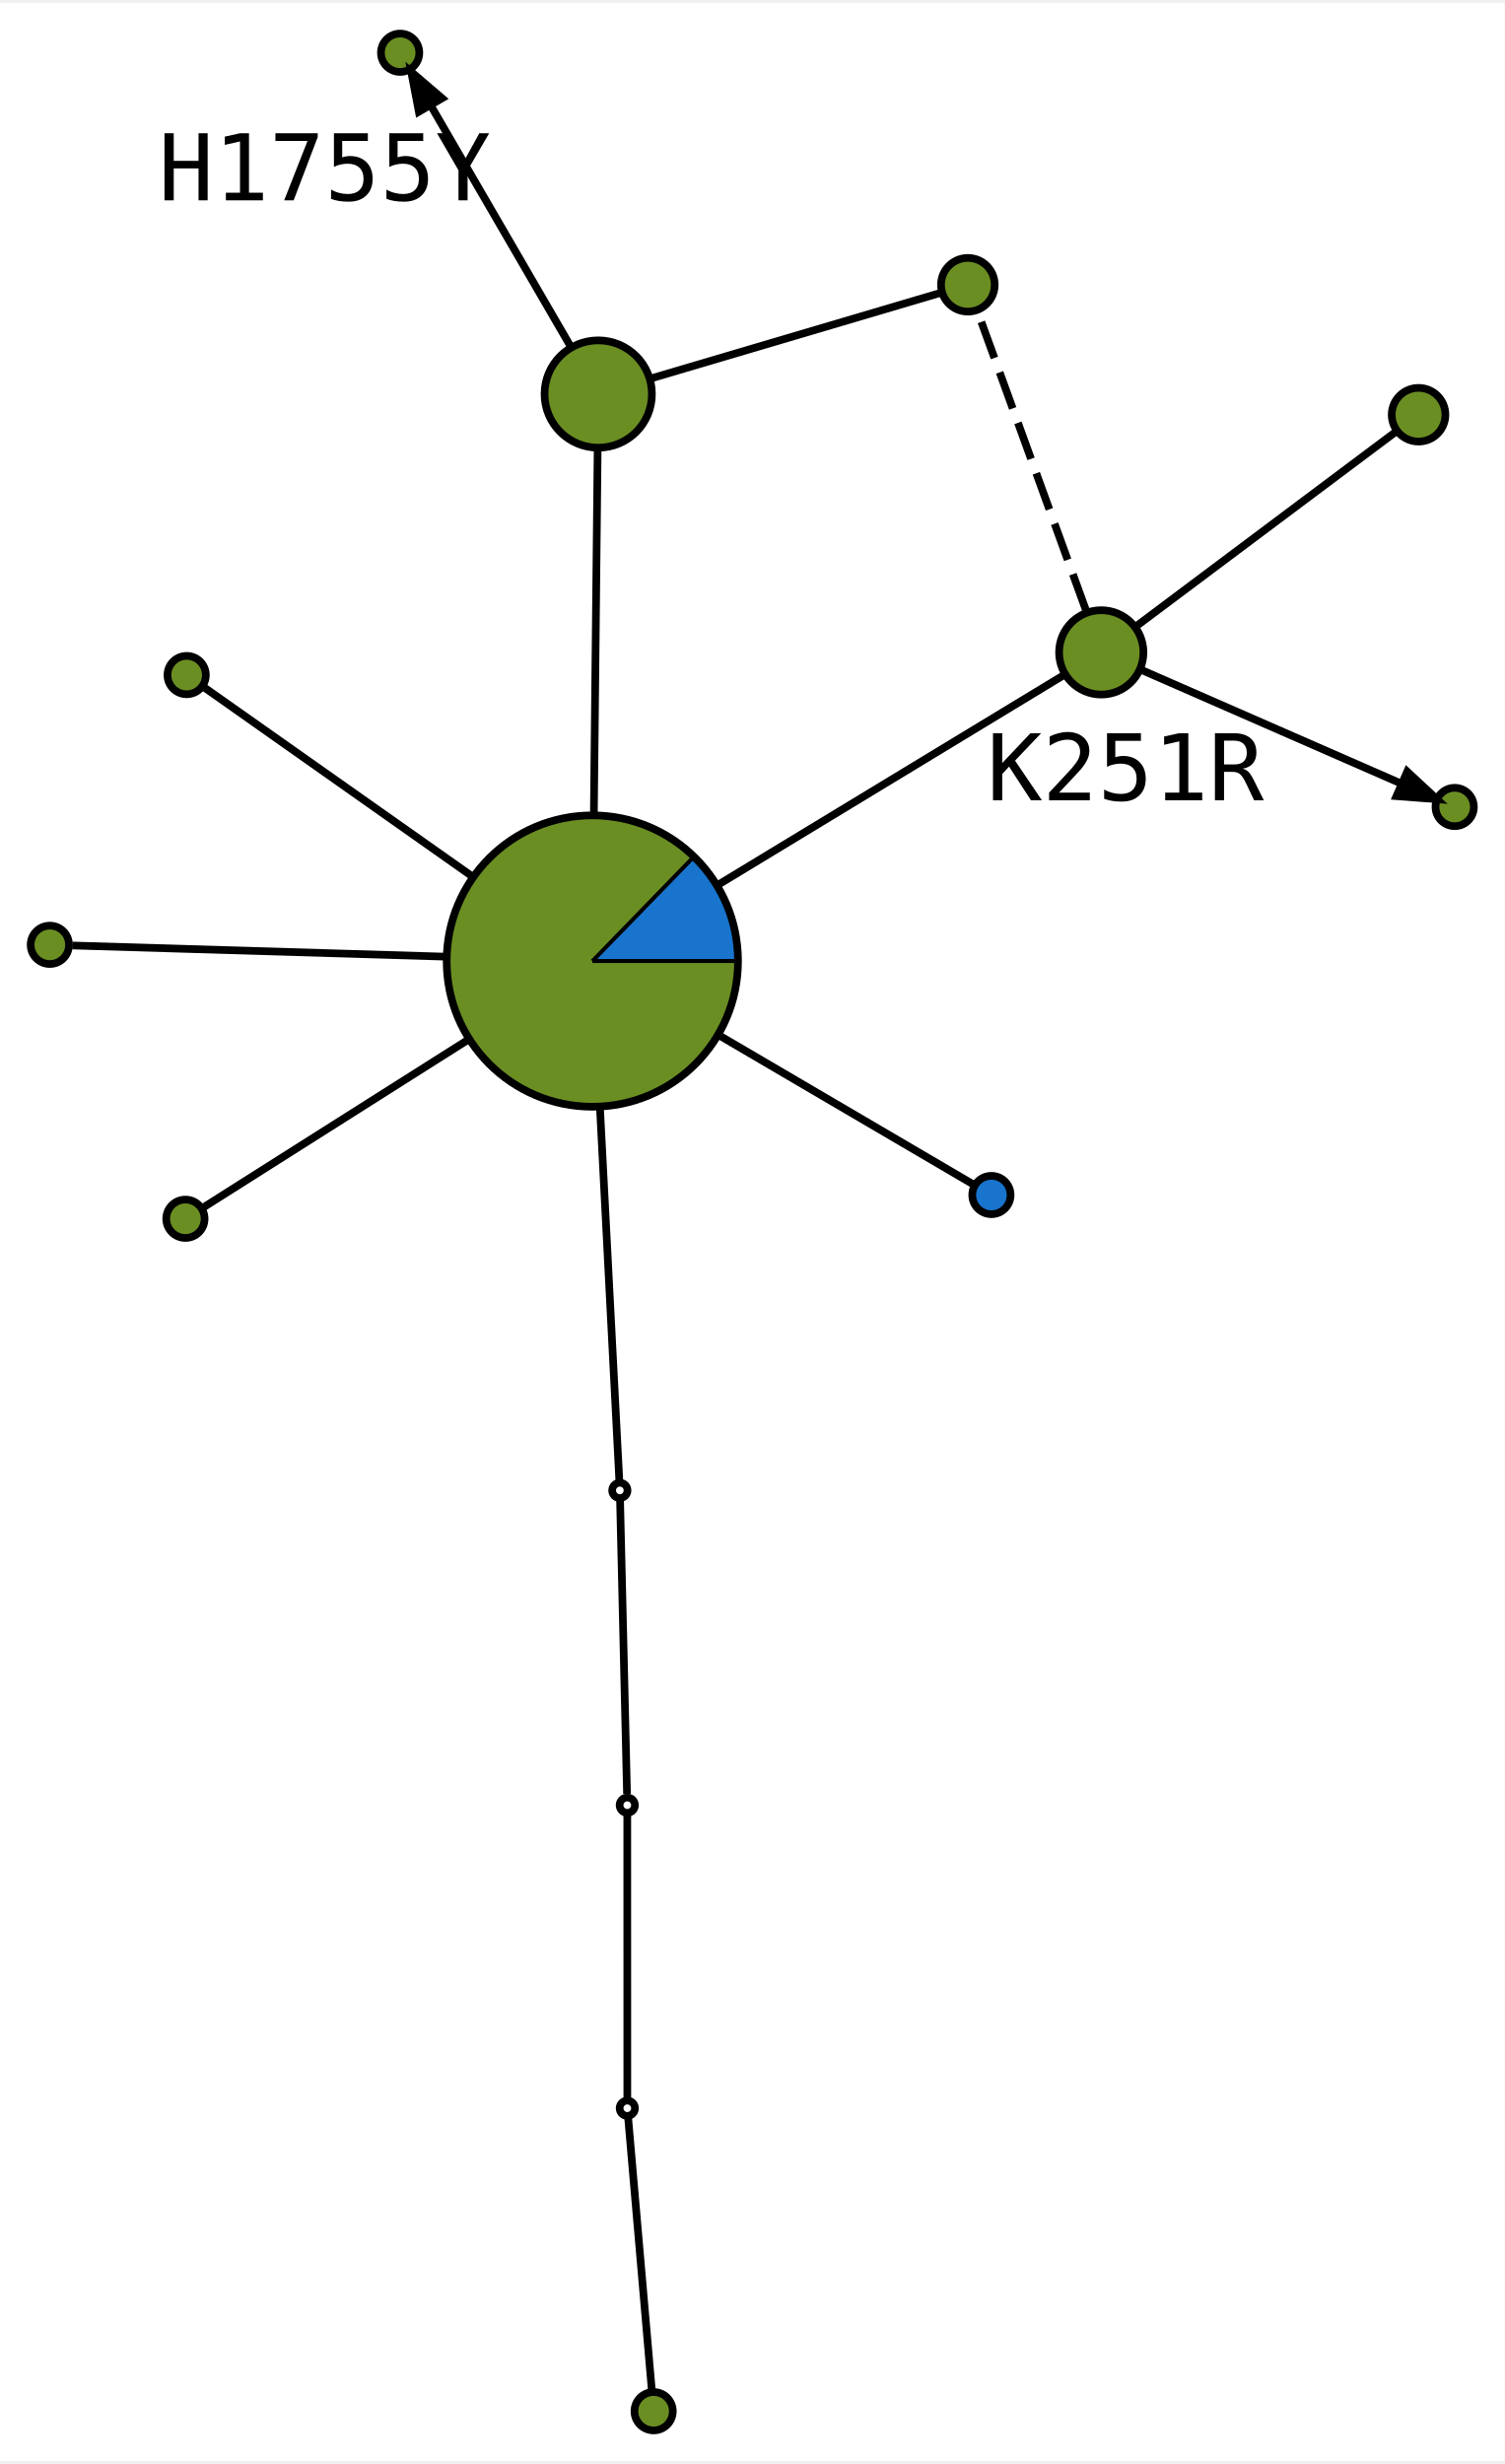
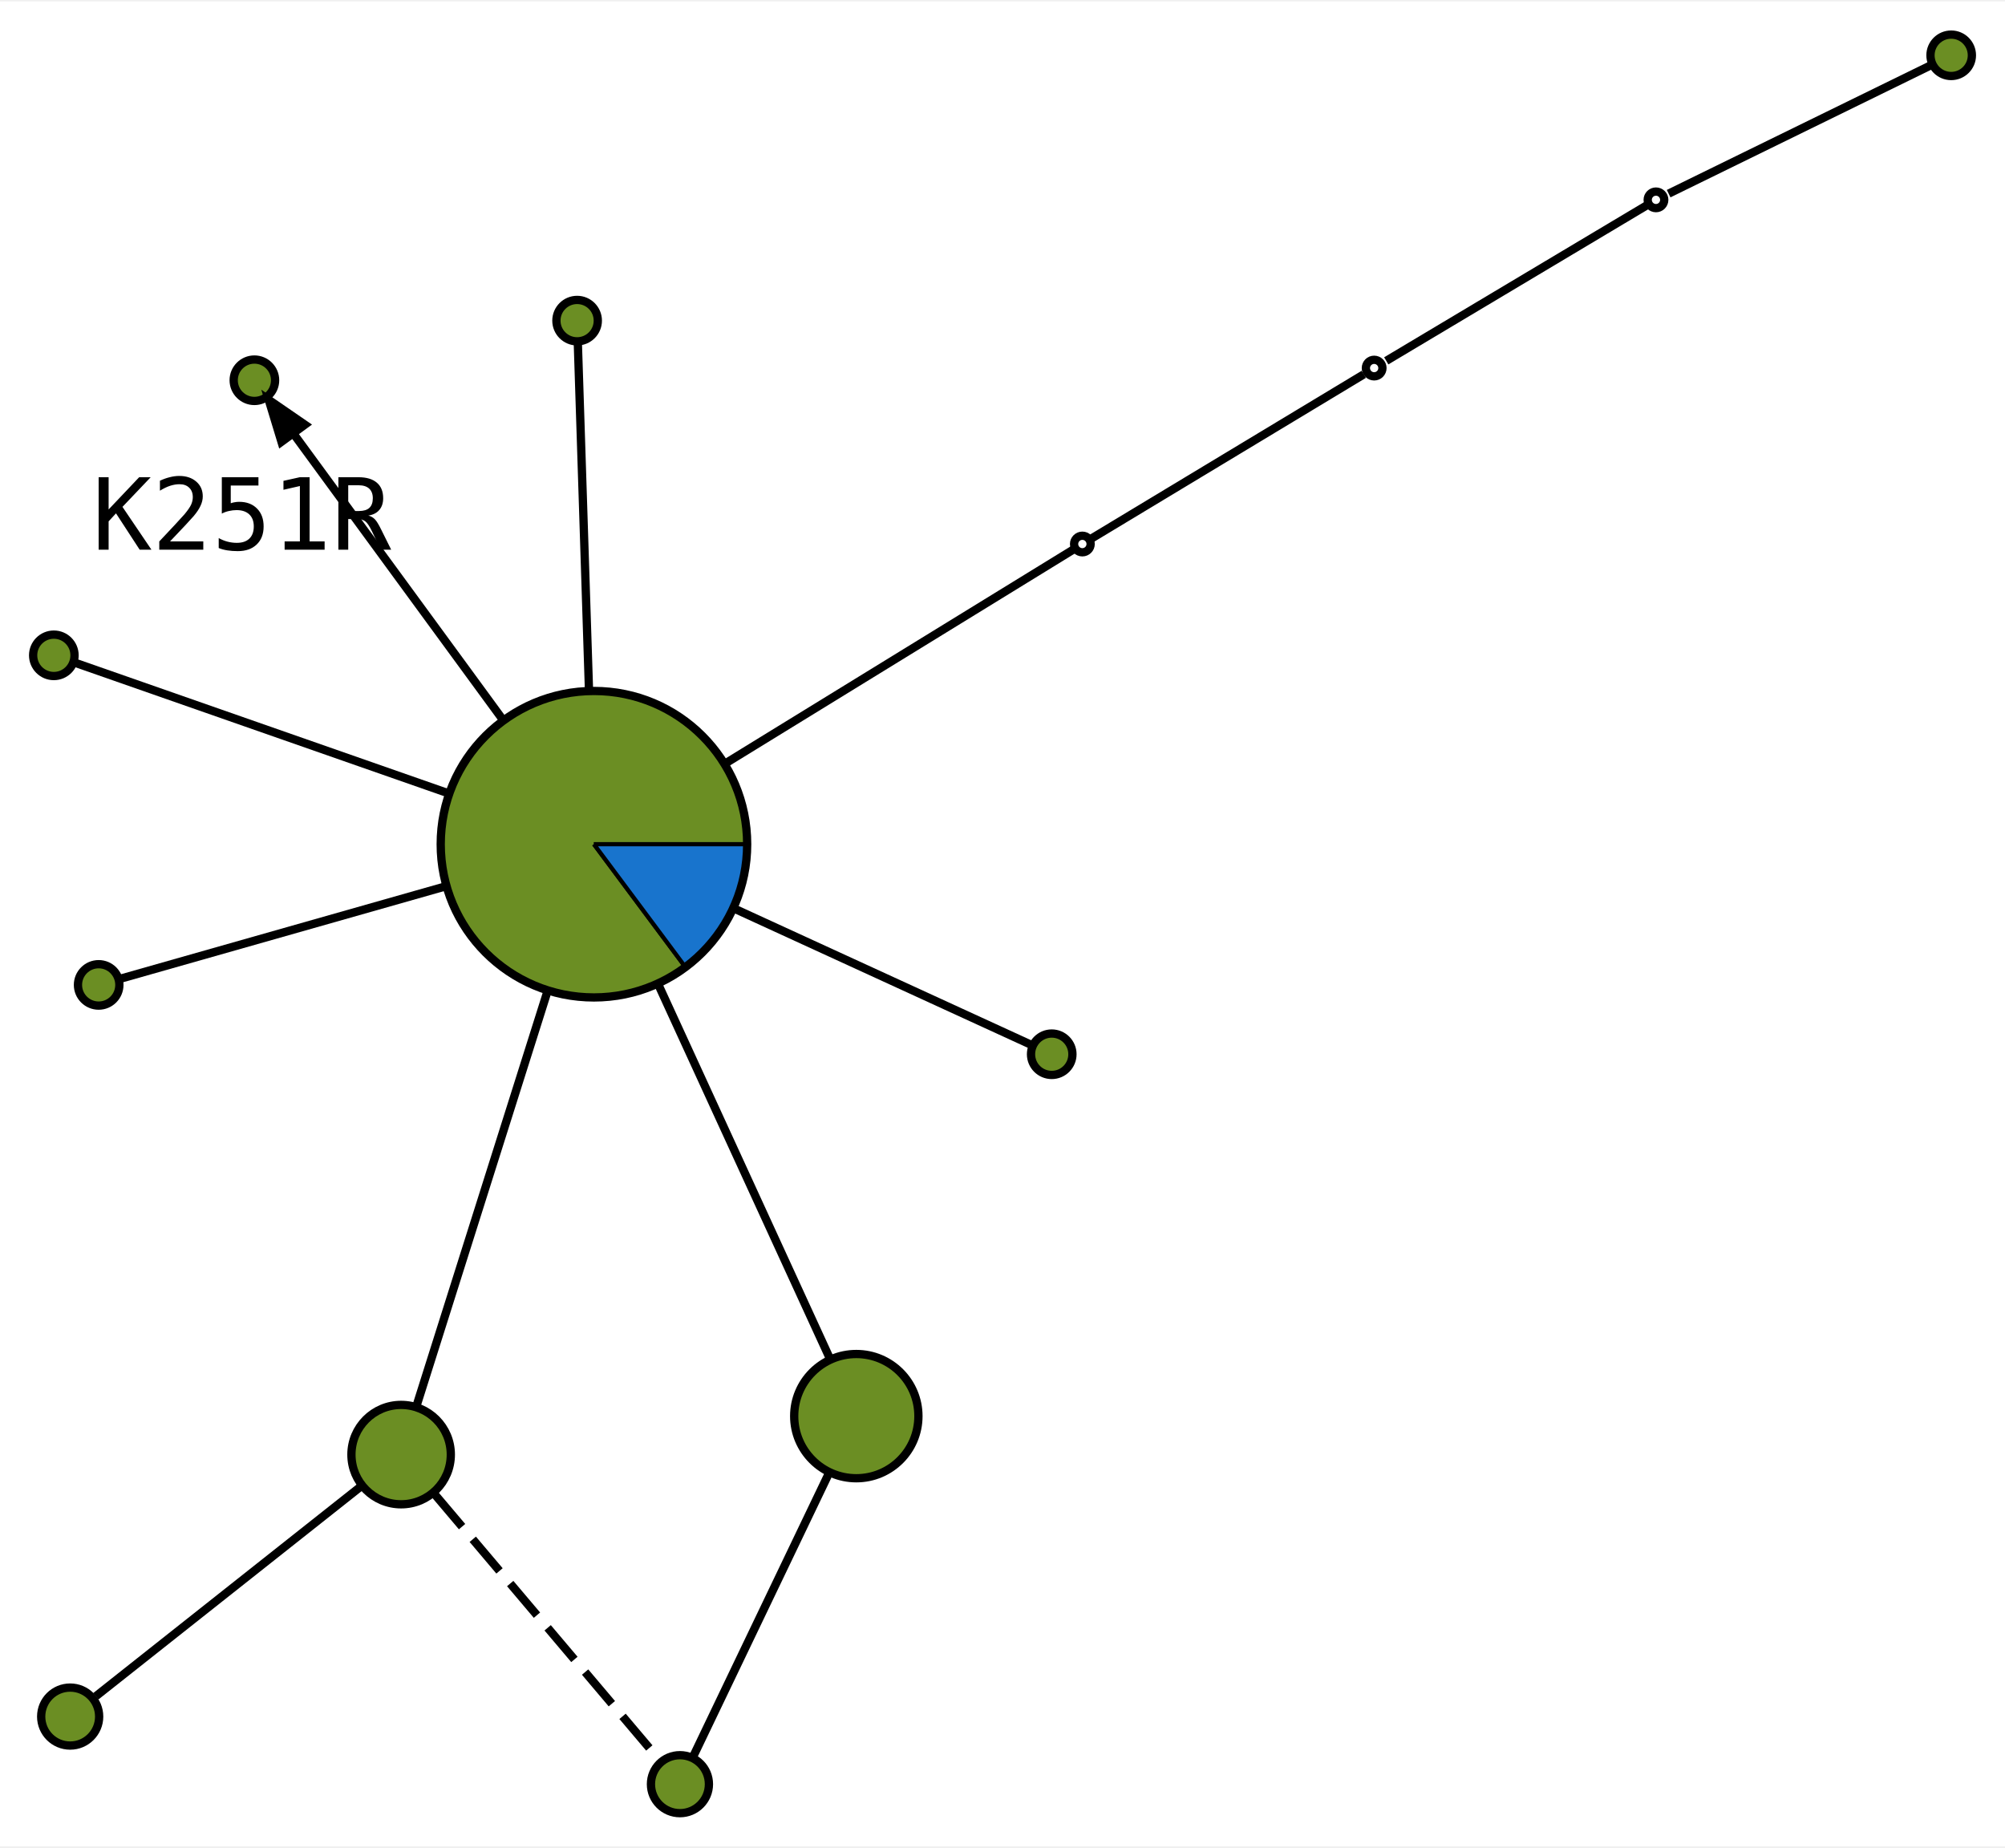
- <svg xmlns="http://www.w3.org/2000/svg" width="196pt" height="321pt" viewBox="0.00 0.00 196.22 320.60">
-   <g id="graph0" class="graph" transform="scale(1 1) rotate(0) translate(65.6941 88.9709)">
-     <polygon fill="white" stroke="none" points="-65.694,231.626 -65.694,-88.971 130.531,-88.971 130.531,231.626 -65.694,231.626" />
+ <svg xmlns="http://www.w3.org/2000/svg" width="242pt" height="223pt" viewBox="0.00 0.00 242.08 222.72">
+   <g id="graph0" class="graph" transform="scale(1 1) rotate(0) translate(68.06 140.945)">
+     <polygon fill="white" stroke="none" points="-68.06,81.774 -68.06,-140.945 174.023,-140.945 174.023,81.774 -68.06,81.774" />
    <g id="node1" class="node">
-       <ellipse fill="olivedrab" stroke="black" cx="12.329" cy="-37.961" rx="7" ry="7" />
+       <path fill="olivedrab" stroke="black" stroke-width="0.5" d="M3.651,-39.204C3.651,-39.204 22.151,-39.204 22.151,-39.204 22.151,-40.236 22.065,-41.266 21.893,-42.284 21.721,-43.302 21.465,-44.303 21.126,-45.278 20.787,-46.253 20.367,-47.198 19.871,-48.102 19.374,-49.007 18.803,-49.869 18.163,-50.678 17.523,-51.488 16.816,-52.243 16.05,-52.934 15.284,-53.626 14.462,-54.252 13.591,-54.807 12.721,-55.361 11.806,-55.842 10.855,-56.244 9.904,-56.646 8.922,-56.968 7.918,-57.206 6.913,-57.444 5.891,-57.597 4.861,-57.665 3.831,-57.732 2.798,-57.713 1.771,-57.608 0.744,-57.504 -0.272,-57.313 -1.267,-57.038 -2.262,-56.764 -3.232,-56.407 -4.167,-55.971 -5.103,-55.535 -6,-55.021 -6.849,-54.435 -7.699,-53.849 -8.498,-53.194 -9.239,-52.474 -9.979,-51.755 -10.658,-50.976 -11.268,-50.143 -11.878,-49.311 -12.418,-48.429 -12.881,-47.507 -13.344,-46.585 -13.729,-45.625 -14.033,-44.639 -14.336,-43.652 -14.556,-42.642 -14.691,-41.619 -14.825,-40.596 -14.874,-39.563 -14.837,-38.532 -14.799,-37.5 -14.675,-36.474 -14.467,-35.463 -14.258,-34.452 -13.965,-33.461 -13.591,-32.499 -13.217,-31.537 -12.763,-30.608 -12.234,-29.722 -11.705,-28.836 -11.103,-27.996 -10.434,-27.21 -9.765,-26.424 -9.031,-25.696 -8.24,-25.032 -7.45,-24.369 -6.605,-23.773 -5.715,-23.25 -4.825,-22.728 -3.893,-22.281 -2.928,-21.914 -1.964,-21.547 -0.97,-21.261 0.042,-21.06 1.054,-20.858 2.082,-20.742 3.113,-20.712 4.145,-20.682 5.177,-20.738 6.199,-20.881 7.221,-21.023 8.23,-21.25 9.214,-21.56 10.198,-21.871 11.155,-22.263 12.074,-22.733 12.993,-23.203 13.871,-23.749 14.699,-24.365 14.699,-24.365 3.651,-39.204 3.651,-39.204" />
+       <path fill="#1874cd" stroke="black" stroke-width="0.5" d="M3.651,-39.204C3.651,-39.204 14.699,-24.365 14.699,-24.365 15.274,-24.794 15.825,-25.255 16.347,-25.748 16.869,-26.24 17.362,-26.763 17.823,-27.313 18.284,-27.862 18.713,-28.439 19.108,-29.038 19.502,-29.638 19.861,-30.26 20.183,-30.901 20.506,-31.543 20.79,-32.202 21.035,-32.877 21.281,-33.551 21.487,-34.239 21.652,-34.938 21.818,-35.636 21.943,-36.344 22.026,-37.056 22.109,-37.769 22.151,-38.486 22.151,-39.204 22.151,-39.204 3.651,-39.204 3.651,-39.204" />
+       <ellipse fill="none" stroke="black" cx="3.651" cy="-39.204" rx="18.5" ry="18.5" />
    </g>
    <g id="node2" class="node">
-       <path fill="#1874cd" stroke="black" stroke-width="0.5" d="M11.562,35.992C11.562,35.992 30.562,35.992 30.562,35.992 30.562,35.358 30.531,34.725 30.468,34.096 30.404,33.465 30.31,32.839 30.184,32.218 30.058,31.598 29.902,30.984 29.715,30.379 29.527,29.774 29.31,29.179 29.064,28.595 28.817,28.012 28.542,27.442 28.238,26.886 27.935,26.33 27.604,25.79 27.247,25.267 26.889,24.744 26.506,24.24 26.098,23.756 25.69,23.271 25.258,22.807 24.804,22.366 24.804,22.366 11.562,35.992 11.562,35.992" />
-       <path fill="olivedrab" stroke="black" stroke-width="0.5" d="M11.562,35.992C11.562,35.992 24.804,22.366 24.804,22.366 24.026,21.609 23.183,20.921 22.287,20.308 21.39,19.695 20.443,19.16 19.455,18.709 18.468,18.257 17.443,17.892 16.393,17.616 15.342,17.34 14.27,17.154 13.188,17.061 12.107,16.968 11.018,16.968 9.937,17.061 8.855,17.154 7.783,17.34 6.732,17.616 5.682,17.892 4.657,18.257 3.67,18.709 2.682,19.16 1.734,19.695 0.838,20.308 -0.058,20.921 -0.901,21.609 -1.679,22.366 -2.458,23.123 -3.171,23.945 -3.809,24.824 -4.447,25.702 -5.009,26.634 -5.488,27.608 -5.967,28.583 -6.362,29.597 -6.668,30.639 -6.974,31.681 -7.19,32.747 -7.314,33.826 -7.437,34.905 -7.469,35.992 -7.407,37.076 -7.345,38.16 -7.19,39.237 -6.944,40.295 -6.698,41.353 -6.362,42.387 -5.939,43.388 -5.516,44.388 -5.008,45.35 -4.421,46.264 -3.834,47.177 -3.17,48.039 -2.436,48.839 -1.701,49.639 -0.9,50.374 -0.04,51.038 0.82,51.701 1.735,52.289 2.696,52.796 3.656,53.303 4.658,53.726 5.691,54.062 6.724,54.397 7.784,54.644 8.858,54.798 9.933,54.953 11.02,55.015 12.105,54.984 13.191,54.953 14.271,54.829 15.336,54.613 16.4,54.397 17.444,54.091 18.456,53.697 19.468,53.303 20.444,52.823 21.374,52.262 22.304,51.701 23.184,51.062 24.005,50.351 24.826,49.64 25.584,48.859 26.271,48.019 26.959,47.178 27.573,46.28 28.107,45.334 28.641,44.389 29.093,43.399 29.457,42.377 29.823,41.354 30.099,40.301 30.284,39.231 30.469,38.161 30.562,37.078 30.562,35.992 30.562,35.992 11.562,35.992 11.562,35.992" />
-       <ellipse fill="none" stroke="black" cx="11.562" cy="35.992" rx="19" ry="19" />
+       <ellipse fill="olivedrab" stroke="black" cx="35.329" cy="29.841" rx="7.5" ry="7.5" />
    </g>
    <g id="edge1" class="edge">
-       <path fill="none" stroke="black" d="M12.255,-30.87C12.142,-19.953 11.921,1.348 11.759,16.984" />
+       <path fill="none" stroke="black" d="M11.482,-22.137C18.151,-7.601 27.39,12.538 32.175,22.967" />
    </g>
    <g id="node4" class="node">
-       <ellipse fill="olivedrab" stroke="black" cx="-13.507" cy="-82.471" rx="2.5" ry="2.5" />
+       <ellipse fill="olivedrab" stroke="black" cx="1.619" cy="-102.413" rx="2.5" ry="2.5" />
+     </g>
+     <g id="edge6" class="edge">
+       <path fill="none" stroke="black" d="M3.053,-57.827C2.566,-72.976 1.924,-92.942 1.7,-99.896" />
+     </g>
+     <g id="node5" class="node">
+       <ellipse fill="olivedrab" stroke="black" cx="-19.629" cy="34.486" rx="6" ry="6" />
+     </g>
+     <g id="edge7" class="edge">
+       <path fill="none" stroke="black" d="M-1.984,-21.366C-7.098,-5.179 -14.34,17.746 -17.735,28.491" />
+     </g>
+     <g id="node6" class="node">
+       <ellipse fill="olivedrab" stroke="black" cx="-37.345" cy="-95.216" rx="2.5" ry="2.5" />
+     </g>
+     <g id="edge8" class="edge">
+       <path fill="none" stroke="black" d="M-7.335,-54.214C-15.506,-65.378 -26.268,-80.081 -32.435,-88.507" />
+       <polygon fill="black" stroke="black" points="-34.075,-87.786 -35.616,-92.854 -31.251,-89.853 -34.075,-87.786" />
+       <text text-anchor="middle" x="-38.885" y="-74.761" font-family="monospace" font-size="12.00">K251R</text>
+     </g>
+     <g id="node9" class="node">
+       <ellipse fill="olivedrab" stroke="black" cx="-56.147" cy="-22.219" rx="2.5" ry="2.5" />
+     </g>
+     <g id="edge9" class="edge">
+       <path fill="none" stroke="black" d="M-14.29,-34.108C-28.326,-30.121 -46.572,-24.939 -53.405,-22.998" />
+     </g>
+     <g id="node10" class="node">
+       <ellipse fill="olivedrab" stroke="black" cx="58.924" cy="-13.848" rx="2.5" ry="2.5" />
+     </g>
+     <g id="edge10" class="edge">
+       <path fill="none" stroke="black" d="M20.535,-31.459C33.488,-25.517 50.175,-17.862 56.419,-14.997" />
+     </g>
+     <g id="node11" class="node">
+       <ellipse fill="olivedrab" stroke="black" cx="-61.56" cy="-62.007" rx="2.5" ry="2.5" />
+     </g>
+     <g id="edge11" class="edge">
+       <path fill="none" stroke="black" d="M-13.824,-45.315C-29.519,-50.803 -51.223,-58.392 -58.81,-61.045" />
+     </g>
+     <g id="node12" class="node">
+       <ellipse fill="white" stroke="black" cx="62.622" cy="-75.446" rx="1" ry="1" />
    </g>
    <g id="edge2" class="edge">
-       <path fill="none" stroke="black" d="M8.737,-44.15C3.96,-52.379 -4.459,-66.883 -9.456,-75.493" />
-       <polygon fill="black" stroke="black" points="-11.066,-74.78 -12.062,-79.983 -8.038,-76.537 -11.066,-74.78" />
-       <text text-anchor="middle" x="-23.36" y="-63.221" font-family="monospace" font-size="12.00">H1755Y</text>
+       <path fill="none" stroke="black" d="M19.454,-48.916C34.739,-58.31 56.326,-71.577 61.484,-74.746" />
    </g>
-     <g id="node10" class="node">
-       <ellipse fill="olivedrab" stroke="black" cx="60.538" cy="-52.21" rx="3.5" ry="3.5" />
+     <g id="node8" class="node">
+       <ellipse fill="olivedrab" stroke="black" cx="14.035" cy="74.274" rx="3.5" ry="3.5" />
+     </g>
+     <g id="edge12" class="edge">
+       <path fill="none" stroke="black" d="M32.002,36.784C27.323,46.547 18.989,63.937 15.567,71.078" />
+     </g>
+     <g id="node3" class="node">
+       <ellipse fill="olivedrab" stroke="black" cx="167.523" cy="-134.445" rx="2.5" ry="2.5" />
+     </g>
+     <g id="node7" class="node">
+       <ellipse fill="olivedrab" stroke="black" cx="-59.588" cy="66.112" rx="3.5" ry="3.5" />
+     </g>
+     <g id="edge13" class="edge">
+       <path fill="none" stroke="black" d="M-24.529,38.364C-32.865,44.962 -49.574,58.187 -56.486,63.657" />
+     </g>
+     <g id="edge14" class="edge">
+       <path fill="none" stroke="black" stroke-dasharray="5,2" d="M-15.501,39.365C-8.337,47.831 6.165,64.972 11.761,71.586" />
+     </g>
+     <g id="node13" class="node">
+       <ellipse fill="white" stroke="black" cx="97.853" cy="-96.686" rx="1" ry="1" />
    </g>
    <g id="edge3" class="edge">
-       <path fill="none" stroke="black" d="M19.442,-40.064C29.919,-43.16 49.109,-48.832 57.003,-51.165" />
+       <path fill="none" stroke="black" d="M63.493,-75.971C68.24,-78.833 90.987,-92.546 96.599,-95.93" />
    </g>
-     <g id="node5" class="node">
-       <ellipse fill="olivedrab" stroke="black" cx="-59.194" cy="33.875" rx="2.5" ry="2.5" />
-     </g>
-     <g id="edge8" class="edge">
-       <path fill="none" stroke="black" d="M-7.772,35.413C-24.794,34.904 -48.102,34.206 -56.244,33.963" />
-     </g>
-     <g id="node6" class="node">
-       <ellipse fill="olivedrab" stroke="black" cx="77.937" cy="-4.266" rx="5.5" ry="5.5" />
-     </g>
-     <g id="edge9" class="edge">
-       <path fill="none" stroke="black" d="M27.97,26.04C42.865,17.006 63.88,4.26 73.185,-1.383" />
-     </g>
-     <g id="node7" class="node">
-       <ellipse fill="#1874cd" stroke="black" cx="63.61" cy="66.505" rx="2.5" ry="2.5" />
-     </g>
-     <g id="edge10" class="edge">
-       <path fill="none" stroke="black" d="M28.031,45.646C40.181,52.77 55.56,61.786 61.306,65.155" />
-     </g>
-     <g id="node11" class="node">
-       <ellipse fill="olivedrab" stroke="black" cx="-41.512" cy="69.603" rx="2.5" ry="2.5" />
-     </g>
-     <g id="edge11" class="edge">
-       <path fill="none" stroke="black" d="M-4.65,46.259C-17.088,54.136 -33.11,64.283 -39.106,68.08" />
-     </g>
-     <g id="node12" class="node">
-       <ellipse fill="olivedrab" stroke="black" cx="-41.349" cy="-1.308" rx="2.5" ry="2.5" />
-     </g>
-     <g id="edge12" class="edge">
-       <path fill="none" stroke="black" d="M-4.027,25.002C-16.708,16.063 -33.421,4.281 -39.242,0.177" />
-     </g>
-     <g id="node13" class="node">
-       <ellipse fill="white" stroke="black" cx="15.147" cy="105.032" rx="1" ry="1" />
+     <g id="node14" class="node">
+       <ellipse fill="white" stroke="black" cx="131.879" cy="-116.995" rx="1" ry="1" />
    </g>
    <g id="edge4" class="edge">
-       <path fill="none" stroke="black" d="M12.561,55.223C13.489,73.098 14.773,97.826 15.079,103.729" />
-     </g>
-     <g id="node3" class="node">
-       <ellipse fill="olivedrab" stroke="black" cx="19.555" cy="225.126" rx="2.5" ry="2.5" />
-     </g>
-     <g id="node8" class="node">
-       <ellipse fill="olivedrab" stroke="black" cx="124.031" cy="15.897" rx="2.5" ry="2.5" />
-     </g>
-     <g id="edge13" class="edge">
-       <path fill="none" stroke="black" d="M83.225,-1.953C91.528,1.679 107.634,8.724 116.936,12.793" />
-       <polygon fill="black" stroke="black" points="117.838,11.278 121.717,14.885 116.435,14.484 117.838,11.278" />
-       <text text-anchor="middle" x="81.08" y="15.02" font-family="monospace" font-size="12.00">K251R</text>
-     </g>
-     <g id="node9" class="node">
-       <ellipse fill="olivedrab" stroke="black" cx="119.319" cy="-35.261" rx="3.5" ry="3.5" />
-     </g>
-     <g id="edge14" class="edge">
-       <path fill="none" stroke="black" d="M82.366,-7.583C90.873,-13.954 109.287,-27.747 116.417,-33.088" />
-     </g>
-     <g id="edge15" class="edge">
-       <path fill="none" stroke="black" stroke-dasharray="5,2" d="M75.941,-9.765C72.3,-19.801 64.681,-40.795 61.736,-48.91" />
-     </g>
-     <g id="node14" class="node">
-       <ellipse fill="white" stroke="black" cx="16.117" cy="146.085" rx="1" ry="1" />
+       <path fill="none" stroke="black" d="M99.315,-97.559C105.013,-100.96 125.671,-113.29 130.746,-116.319" />
    </g>
    <g id="edge5" class="edge">
-       <path fill="none" stroke="black" d="M15.171,106.046C15.301,111.578 15.928,138.083 16.083,144.623" />
-     </g>
-     <g id="node15" class="node">
-       <ellipse fill="white" stroke="black" cx="16.122" cy="185.612" rx="1" ry="1" />
-     </g>
-     <g id="edge6" class="edge">
-       <path fill="none" stroke="black" d="M16.117,147.4C16.118,153.401 16.121,178.156 16.122,184.251" />
-     </g>
-     <g id="edge7" class="edge">
-       <path fill="none" stroke="black" d="M16.236,186.926C16.729,192.604 18.681,215.075 19.338,222.632" />
+       <path fill="none" stroke="black" d="M133.41,-117.745C138.953,-120.458 158.009,-129.787 164.959,-133.19" />
    </g>
  </g>
</svg>
